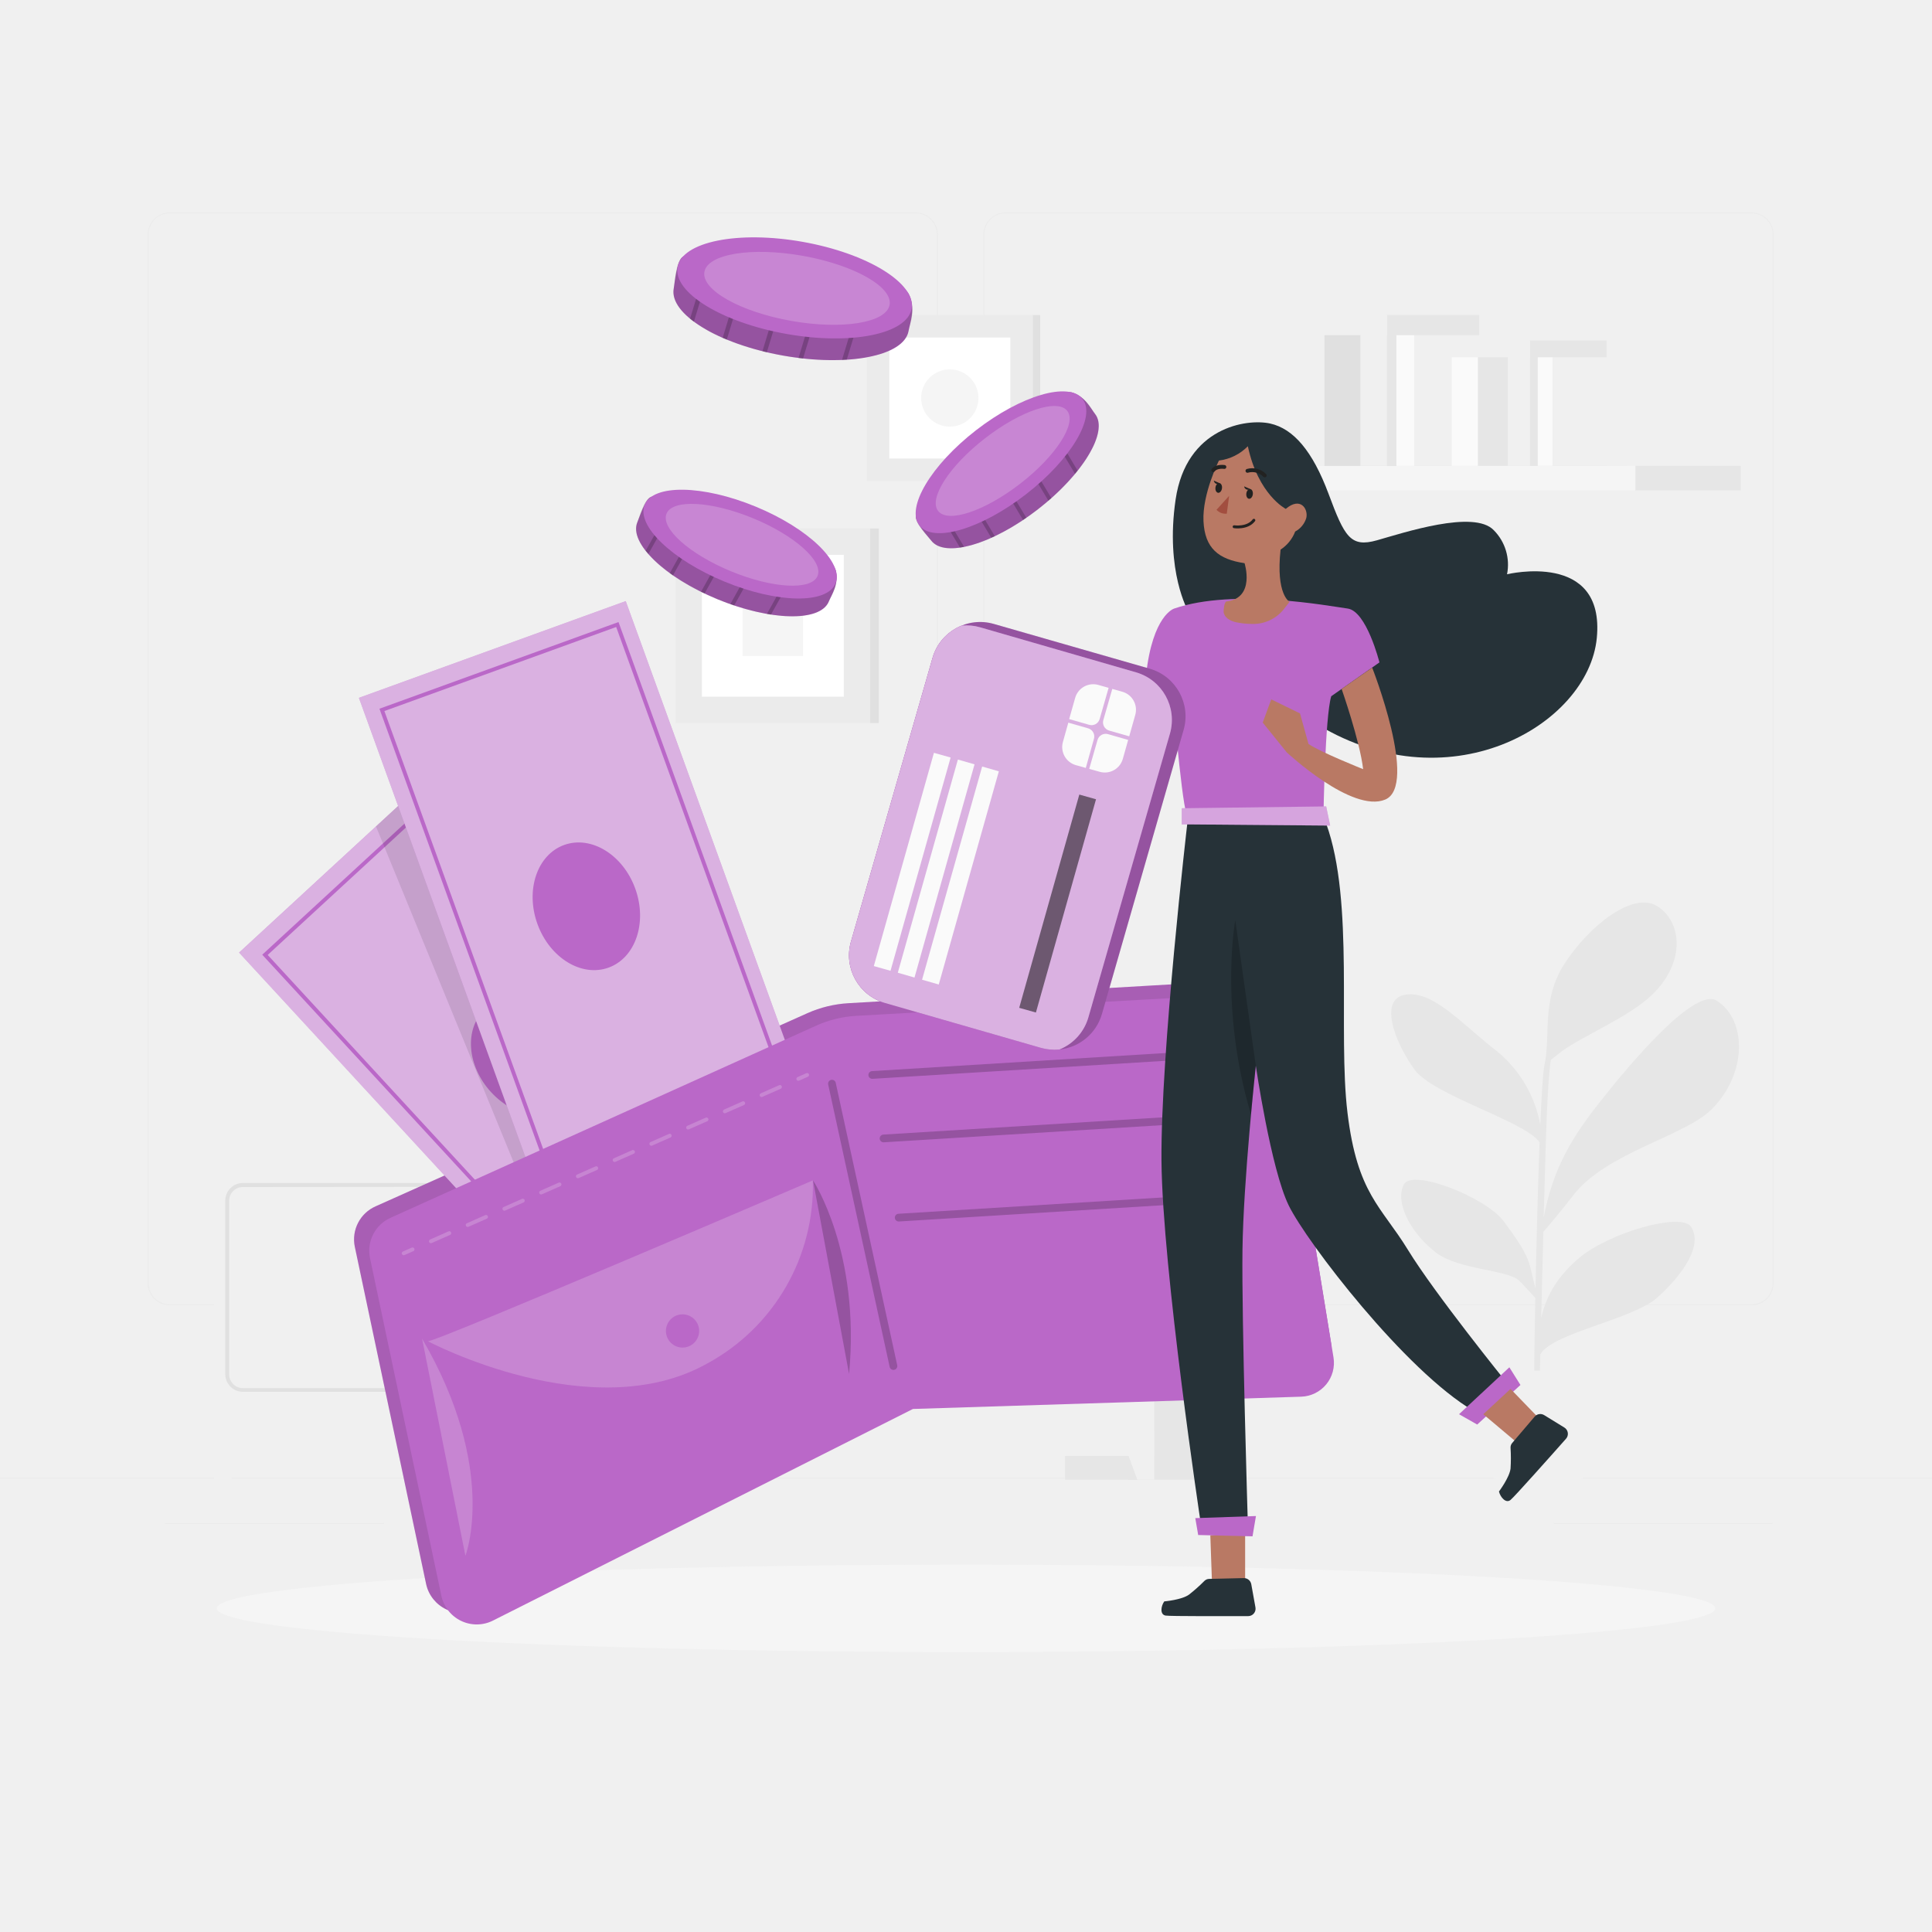
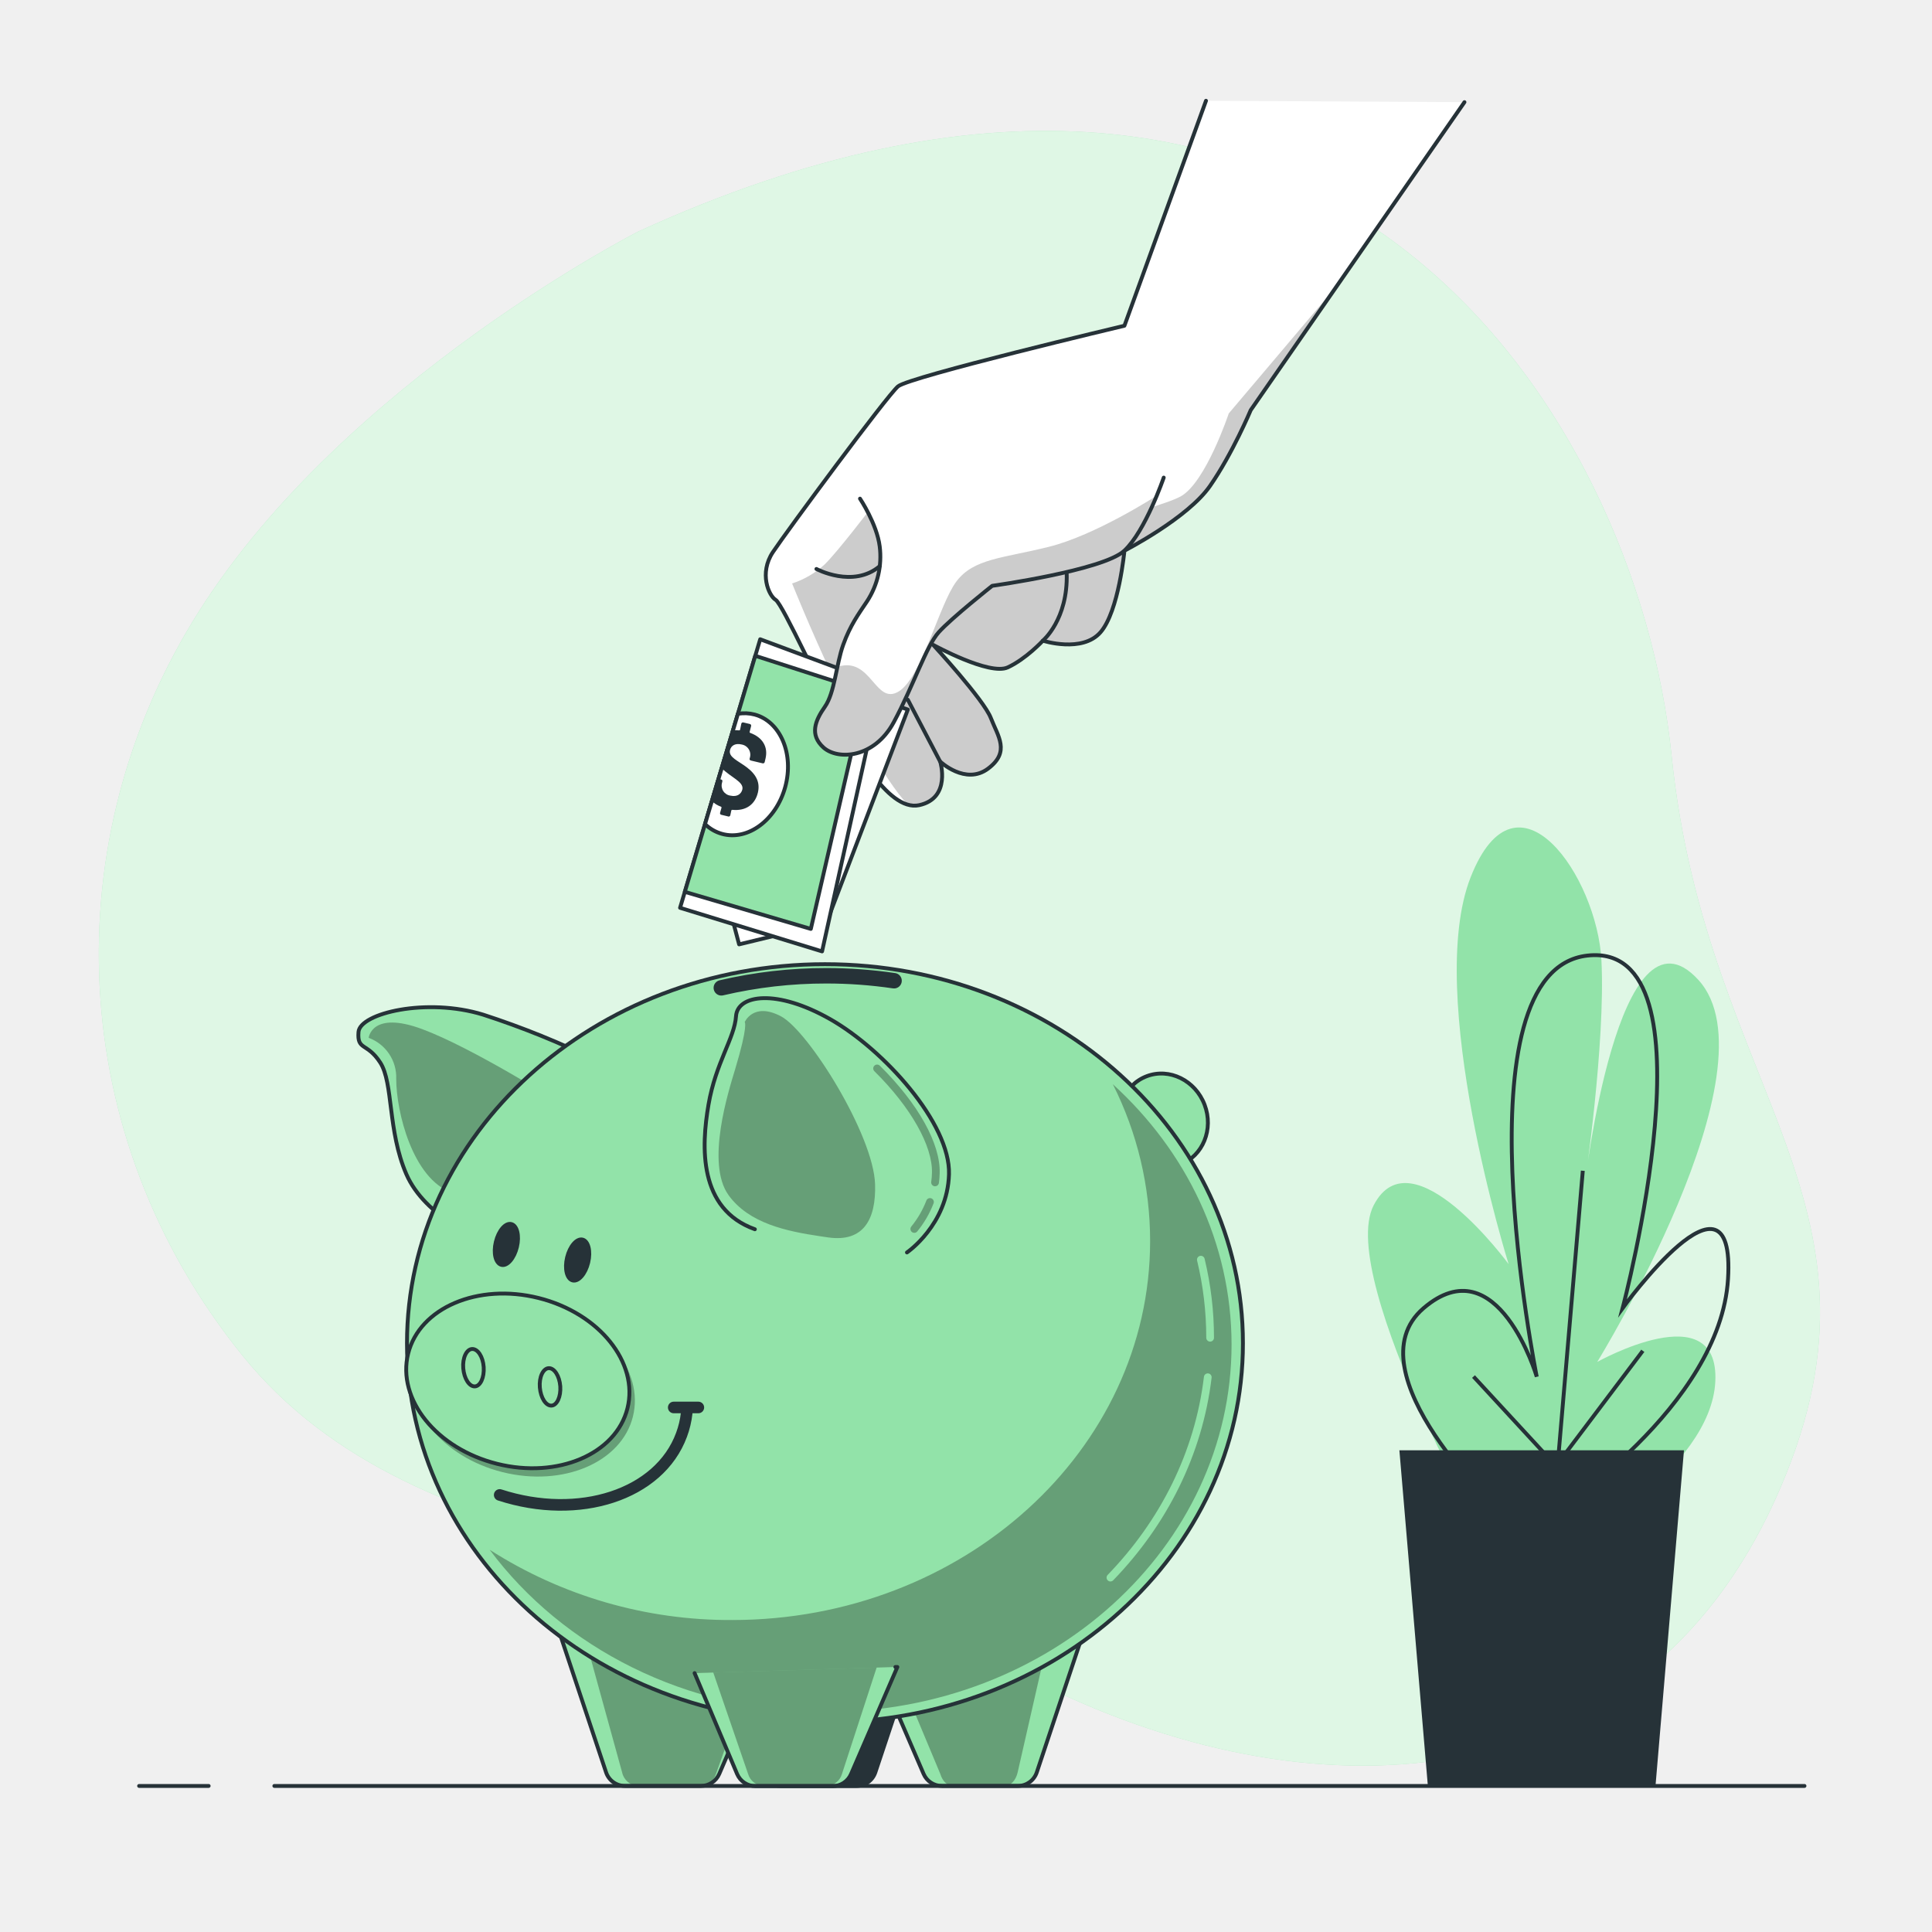
<svg xmlns="http://www.w3.org/2000/svg" viewBox="0 0 500 500">
-   <g id="freepik--background-complete--inject-3">
-     <rect y="382.4" width="500" height="0.25" style="fill:#ebebeb" />
-     <rect x="150.04" y="388.78" width="23.18" height="0.25" style="fill:#ebebeb" />
-     <rect x="402.1" y="394.14" width="56.67" height="0.25" style="fill:#ebebeb" />
-     <rect x="42.72" y="394.14" width="56.67" height="0.25" style="fill:#ebebeb" />
-     <path d="M237,337.8H43.91a5.71,5.71,0,0,1-5.7-5.71V60.66A5.71,5.71,0,0,1,43.91,55H237a5.71,5.71,0,0,1,5.71,5.71h0V332.09A5.71,5.71,0,0,1,237,337.8ZM43.91,55.2a5.46,5.46,0,0,0-5.45,5.46V332.09a5.46,5.46,0,0,0,5.45,5.46H237a5.48,5.48,0,0,0,5.46-5.46V60.66A5.48,5.48,0,0,0,237,55.2Z" style="fill:#ebebeb" />
-     <path d="M453.31,337.8H260.21a5.73,5.73,0,0,1-5.71-5.71V60.66A5.72,5.72,0,0,1,260.21,55h193.1A5.71,5.71,0,0,1,459,60.66V332.09A5.7,5.7,0,0,1,453.31,337.8ZM260.21,55.2a5.48,5.48,0,0,0-5.46,5.46V332.09a5.48,5.48,0,0,0,5.46,5.46h193.1a5.48,5.48,0,0,0,5.46-5.46V60.66a5.48,5.48,0,0,0-5.46-5.46Z" style="fill:#ebebeb" />
-     <rect x="291.98" y="303.03" width="23.09" height="79.91" style="fill:#e6e6e6" />
-     <rect x="275.63" y="303.03" width="23.09" height="79.91" style="fill:#e6e6e6" />
-     <polygon points="294.34 382.94 298.72 382.94 298.72 370.46 289.73 370.46 294.34 382.94" style="fill:#f0f0f0" />
-     <rect x="159.56" y="303.03" width="23.09" height="79.91" style="fill:#e6e6e6" />
-     <rect x="178.83" y="303.03" width="119.9" height="73.77" style="fill:#f0f0f0" />
-     <path d="M291.26,360.2h-47a4.59,4.59,0,0,1-4.57-4.57V310.72a4.57,4.57,0,0,1,4.57-4.56h46.95a4.57,4.57,0,0,1,4.57,4.56v44.91A4.59,4.59,0,0,1,291.26,360.2Zm-47-53a3.56,3.56,0,0,0-3.56,3.54v44.91a3.56,3.56,0,0,0,3.52,3.6h47a3.56,3.56,0,0,0,3.58-3.53v-45a3.54,3.54,0,0,0-3.55-3.54Z" style="fill:#e0e0e0" />
-     <path d="M233.24,360.2h-47a4.59,4.59,0,0,1-4.57-4.57V310.72a4.57,4.57,0,0,1,4.57-4.56h47a4.57,4.57,0,0,1,4.57,4.56h0v44.91a4.58,4.58,0,0,1-4.57,4.57Zm-47-53a3.54,3.54,0,0,0-3.55,3.54v44.91a3.55,3.55,0,0,0,3.55,3.55h47a3.57,3.57,0,0,0,3.56-3.55V310.72a3.56,3.56,0,0,0-3.56-3.54Z" style="fill:#e0e0e0" />
-     <path d="M228.88,320.35a4.41,4.41,0,1,1,4.41-4.42v0A4.42,4.42,0,0,1,228.88,320.35Z" style="fill:#fafafa" />
-     <path d="M248.66,320.35a4.41,4.41,0,1,1,4.38-4.44V316A4.4,4.4,0,0,1,248.66,320.35Z" style="fill:#fafafa" />
-     <polygon points="183.21 382.94 178.82 382.94 178.82 370.46 187.81 370.46 183.21 382.94" style="fill:#f0f0f0" />
-     <rect x="152.21" y="303.03" width="23.09" height="79.91" style="fill:#e6e6e6" />
-     <polygon points="170.91 382.94 175.3 382.94 175.3 370.46 166.31 370.46 170.91 382.94" style="fill:#f0f0f0" />
-     <rect x="55.4" y="303.03" width="119.9" height="73.77" style="fill:#f0f0f0" />
-     <path d="M167.83,360.2h-47a4.57,4.57,0,0,1-4.57-4.57V310.72a4.57,4.57,0,0,1,4.57-4.56h46.95a4.57,4.57,0,0,1,4.57,4.56v44.91A4.57,4.57,0,0,1,167.83,360.2Zm-47-53a3.54,3.54,0,0,0-3.55,3.54v44.91a3.56,3.56,0,0,0,3.52,3.6h47a3.57,3.57,0,0,0,3.59-3.53v-45a3.56,3.56,0,0,0-3.55-3.54Z" style="fill:#e0e0e0" />
-     <path d="M109.81,360.2H62.87a4.57,4.57,0,0,1-4.57-4.57h0V310.72a4.56,4.56,0,0,1,4.57-4.56h46.94a4.56,4.56,0,0,1,4.57,4.56v44.91A4.58,4.58,0,0,1,109.81,360.2Zm-46.94-53a3.54,3.54,0,0,0-3.56,3.54v44.91a3.56,3.56,0,0,0,3.52,3.6h47a3.55,3.55,0,0,0,3.56-3.55v-45a3.54,3.54,0,0,0-3.56-3.54Z" style="fill:#e0e0e0" />
-     <path d="M105.46,320.35a4.41,4.41,0,1,1,4.4-4.42v0A4.4,4.4,0,0,1,105.46,320.35Z" style="fill:#fafafa" />
-     <path d="M125.24,320.35a4.41,4.41,0,1,1,4.38-4.44V316A4.4,4.4,0,0,1,125.24,320.35Z" style="fill:#fafafa" />
-     <polygon points="59.78 382.94 55.4 382.94 55.4 370.46 64.38 370.46 59.78 382.94" style="fill:#f0f0f0" />
-     <rect x="224.32" y="81.52" width="42.96" height="42.96" style="fill:#ebebeb" />
-     <rect x="267.29" y="81.53" width="1.9" height="42.96" style="fill:#e0e0e0" />
-     <rect x="230.15" y="87.35" width="31.32" height="31.32" style="fill:#fff" />
-     <path d="M251.05,108.24h0a7.41,7.41,0,0,1-10.49,0h0a7.42,7.42,0,0,1,0-10.48h0a7.43,7.43,0,0,1,10.49,0h0A7.42,7.42,0,0,1,251.05,108.24Z" style="fill:#f5f5f5" />
-     <rect x="174.83" y="136.76" width="50.37" height="50.37" style="fill:#ebebeb" />
-     <rect x="225.2" y="136.77" width="2.23" height="50.37" style="fill:#e0e0e0" />
-     <rect x="181.66" y="143.59" width="36.72" height="36.72" style="fill:#fff" />
-     <rect x="192.18" y="154.11" width="15.66" height="15.66" style="fill:#f5f5f5" />
-     <rect x="423.23" y="120.56" width="27.27" height="6.37" style="fill:#e6e6e6" />
-     <rect x="310.35" y="120.56" width="112.88" height="6.37" style="fill:#f5f5f5" />
-     <rect x="342.71" y="86.74" width="31.78" height="33.83" style="fill:#e0e0e0" />
-     <rect x="334.57" y="86.74" width="8.14" height="33.83" style="fill:#f0f0f0" />
-     <rect x="358.95" y="81.52" width="23.87" height="39.04" style="fill:#e6e6e6" />
-     <rect x="352.06" y="81.52" width="6.9" height="39.04" style="fill:#f0f0f0" />
-     <rect x="365.99" y="86.74" width="20.13" height="33.83" style="fill:#f0f0f0" />
-     <rect x="361.39" y="86.74" width="4.6" height="33.83" style="fill:#fafafa" />
-     <rect x="382.46" y="92.46" width="26.4" height="28.1" style="fill:#e6e6e6" />
-     <rect x="375.7" y="92.46" width="6.76" height="28.1" style="fill:#fafafa" />
-     <rect x="395.95" y="88.13" width="19.83" height="32.44" style="fill:#e6e6e6" />
-     <rect x="390.22" y="88.13" width="5.73" height="32.44" style="fill:#f0f0f0" />
-     <rect x="401.79" y="92.46" width="19.26" height="28.1" style="fill:#f0f0f0" />
-     <rect x="397.97" y="92.46" width="3.82" height="28.1" style="fill:#fafafa" />
-     <path d="M407.09,309.42c8.54-11.16,28.87-15.31,35.9-22.35,9.2-9.23,9.16-23.08,1.32-28.08-6.8-4.34-29.36,25-31.89,28.3-8.75,11.29-11.28,19.66-12.92,27.77.19-6.89.37-13.23.52-18.11.47-15.93,1.06-21.06,1.34-22.63,1-.78,2.06-1.67,2.7-2.15,5.46-4.07,17.56-8.92,23.61-14.83,8.84-8.64,7.41-19,1.21-22.83-6.47-4-17.93,5.49-24,14.92s-3.48,18.47-5.18,26.24c-.36,1.54-.73,7.37-1.07,15.46a32,32,0,0,0-12.34-19.95c-8.37-6.68-15.6-14.82-22.5-13.77s-3.15,11.82,2.27,19.38c4.86,6.73,28.85,13.45,32.38,18.86-.42,11-.79,24.85-1.05,37.79-1.89-6.68-.59-7.24-8.34-17.5-4.6-6.08-23.5-13.6-25.74-9.4s1.17,12.08,8.3,17.61c5.75,4.46,18.46,4.45,21.47,7.22.69.64,3,3.12,4.26,4.55-.31,15.78-.44,29.71-.29,34.47l1.24.05c-.06-1.23.08-9.26.33-19.89,3.1-5.65,24-9,30.41-14.84,6.74-6.15,11.58-13.33,8.69-18.14-2.41-4-21.38,1.44-29.15,8.08-5.14,4.42-8.28,9.15-9.72,15.49.17-7.24.38-15,.57-22.35C401,317,404.53,312.77,407.09,309.42Z" style="fill:#e6e6e6" />
-     <path d="M408.91,382.73H387.25c-1.19,0-2.21-1.54-2.44-3.68l-1.54-14h29.61l-1.53,14C411.1,381.19,410.09,382.73,408.91,382.73Z" style="fill:#f0f0f0" />
-     <path d="M413.5,370.46H382.65c-.74,0-1.36-1-1.44-2.38l-.63-10.36c-.1-1.59.57-3,1.44-3h32.12c.86,0,1.53,1.39,1.43,3l-.63,10.36C414.87,369.44,414.24,370.46,413.5,370.46Z" style="fill:#f0f0f0" />
-     <g id="freepik--Shadow--inject-62--inject-3">
-       <ellipse id="freepik--path--inject-62--inject-3" cx="250" cy="416.24" rx="193.89" ry="11.32" style="fill:#f5f5f5" />
+   <defs>
+     <clipPath id="freepik--clip-path--inject-10">
+       <path d="M144.23,420.82l12.62,37.86a5.15,5.15,0,0,0,4.89,3.52h19.67a5.14,5.14,0,0,0,4.73-3.11l8.8-20.42" style="fill:#92E3A9;stroke:#263238;stroke-linecap:round;stroke-linejoin:round" />
+     </clipPath>
+     <clipPath id="freepik--clip-path-2--inject-10">
+       <path d="M280.94,420.82l-12.62,37.86a5.15,5.15,0,0,1-4.89,3.52H243.76a5.14,5.14,0,0,1-4.73-3.11l-8.8-20.42" style="fill:#92E3A9;stroke:#263238;stroke-linecap:round;stroke-linejoin:round" />
+     </clipPath>
+     <clipPath id="freepik--clip-path-3--inject-10">
+       <ellipse cx="213.5" cy="347.63" rx="108.17" ry="98.1" style="fill:#92E3A9;stroke:#263238;stroke-linecap:round;stroke-linejoin:round" />
+     </clipPath>
+     <clipPath id="freepik--clip-path-4--inject-10">
+       <path d="M179.76,433l11,26.1a5.16,5.16,0,0,0,4.75,3.15h20a5.17,5.17,0,0,0,4.73-3.1l12-27.73-.52,0" style="fill:#92E3A9;stroke:#263238;stroke-linecap:round;stroke-linejoin:round" />
+     </clipPath>
+     <clipPath id="freepik--clip-path-5--inject-10">
+       <path d="M379,26.44l-55.31,79.69s-4.73,11.28-10.55,19.65S291,142.52,291,142.52s-1.45,15.64-6.18,21.1-14.92,2.19-14.92,2.19-4.37,4.73-9.1,6.91-19.28-5.82-19.28-5.82,13.09,14.19,14.91,18.92,5.1,8.73-.72,13.1-12.38-1.82-12.38-1.82,2.92,9.46-5.45,11.28S220.39,192,216.75,185.82s-14.19-29.48-16-30.57-4.36-6.91-.72-12.37S229.49,102.49,232.4,100,291,84.3,291,84.3l21.11-58.22" style="fill:#fff;stroke:#263238;stroke-linecap:round;stroke-linejoin:round" />
+     </clipPath>
+     <clipPath id="freepik--clip-path-6--inject-10">
+       <path d="M222.57,129.05s4.37,6.55,5.1,12.38a21.16,21.16,0,0,1-3.28,14.19c-2.18,3.27-4.36,6.18-6.18,11.28s-2.18,12.37-4.73,16-4,7.27-.37,10.55,13.1,2.91,18.2-6.55,8.37-19.65,11.64-23.29,13.83-12,13.83-12,28.74-4,34.2-9.09,10.19-18.92,10.19-18.92" style="fill:#fff;stroke:#263238;stroke-linecap:round;stroke-linejoin:round" />
+     </clipPath>
+   </defs>
+   <g id="freepik--background-simple--inject-10">
+     <path d="M165.19,59.92S89.42,98.52,51.63,158,16.83,294,62.75,350.8s133.69,49.34,207.18,85.32,154.57,28.57,189.32-47.66S441.6,283.74,432.6,195.52,344.07-21.88,165.19,59.92Z" style="fill:#92E3A9" />
+     <path d="M165.19,59.92S89.42,98.52,51.63,158,16.83,294,62.75,350.8s133.69,49.34,207.18,85.32,154.57,28.57,189.32-47.66S441.6,283.74,432.6,195.52,344.07-21.88,165.19,59.92Z" style="fill:#fff;opacity:0.7" />
+   </g>
+   <g id="freepik--Plants--inject-10">
+     <path d="M388.25,405.73S345.67,331,355.5,311.94s34.93,15.21,34.93,15.21S368.6,257.45,380.61,227s32.75,0,33.84,21.55-4.37,58.3-4.37,58.3,8.74-76,29.48-53.23-26.2,98.85-26.2,98.85,31.66-17.74,30.56,5.07-38.2,43.09-38.2,43.09" style="fill:#92E3A9" />
+     <path d="M388.61,391.79s-39.4-36.76-20.2-53.23,29.3,17.74,29.3,17.74-21.22-105.19,13.13-109,9.09,91.25,9.09,91.25S449.23,298,447.21,331s-45.46,60.84-45.46,60.84" style="fill:none;stroke:#263238;stroke-miterlimit:10" />
+     <line x1="407.96" y1="385.1" x2="381.34" y2="356.25" style="fill:none;stroke:#263238;stroke-miterlimit:10" />
+     <line x1="402.42" y1="387.32" x2="409.63" y2="302.99" style="fill:none;stroke:#263238;stroke-miterlimit:10" />
+     <line x1="401.31" y1="381.21" x2="425.16" y2="349.59" style="fill:none;stroke:#263238;stroke-miterlimit:10" />
+     <polygon points="435.81 375.33 362.16 375.33 369.53 462.2 428.44 462.2 435.81 375.33" style="fill:#263238" />
+   </g>
+   <g id="freepik--piggy-bank--inject-10">
+     <path d="M154.65,274.59a224.56,224.56,0,0,0-29.62-12c-14.62-4.5-31.87-.38-32.25,4.49S95,269.72,98.41,275s1.87,17.62,6.75,28.87,19.49,16.87,19.49,16.87Z" style="fill:#92E3A9;stroke:#263238;stroke-linecap:round;stroke-linejoin:round" />
+     <path d="M144.9,285.47s-22.5-14.25-35.62-19.13-13.87,2.25-13.87,2.25a10.89,10.89,0,0,1,7.13,10.63c0,8.42,4.21,25.86,14.44,29.46S144.9,285.47,144.9,285.47Z" style="opacity:0.3" />
+     <ellipse cx="301.1" cy="289.96" rx="11.39" ry="12.23" transform="translate(-83.34 125.82) rotate(-20.8)" style="fill:#92E3A9;stroke:#263238;stroke-linecap:round;stroke-linejoin:round" />
+     <path d="M144.23,420.82l12.62,37.86a5.15,5.15,0,0,0,4.89,3.52h19.67a5.14,5.14,0,0,0,4.73-3.11l8.8-20.42" style="fill:#92E3A9" />
+     <g style="clip-path:url(#freepik--clip-path--inject-10)">
+       <path d="M150.56,420.82,161,458.68a4.43,4.43,0,0,0,4.06,3.52h16.31a4.31,4.31,0,0,0,3.92-3.11l7.3-20.42" style="opacity:0.3" />
    </g>
+     <path d="M144.23,420.82l12.62,37.86a5.15,5.15,0,0,0,4.89,3.52h19.67a5.14,5.14,0,0,0,4.73-3.11l8.8-20.42" style="fill:none;stroke:#263238;stroke-linecap:round;stroke-linejoin:round" />
+     <path d="M239.15,420.82l-12.61,37.86a5.15,5.15,0,0,1-4.89,3.52H202a5.14,5.14,0,0,1-4.73-3.11l-8.8-20.42" style="fill:#263238;stroke:#263238;stroke-linecap:round;stroke-linejoin:round" />
+     <path d="M280.94,420.82l-12.62,37.86a5.15,5.15,0,0,1-4.89,3.52H243.76a5.14,5.14,0,0,1-4.73-3.11l-8.8-20.42" style="fill:#92E3A9" />
+     <g style="clip-path:url(#freepik--clip-path-2--inject-10)">
+       <path d="M272,420.82l-8.63,37.86c-.48,2.1-1.82,3.52-3.34,3.52H246.58c-1.4,0-2.67-1.22-3.23-3.11l-8.36-20" style="opacity:0.3" />
+     </g>
+     <path d="M280.94,420.82l-12.62,37.86a5.15,5.15,0,0,1-4.89,3.52H243.76a5.14,5.14,0,0,1-4.73-3.11l-8.8-20.42" style="fill:none;stroke:#263238;stroke-linecap:round;stroke-linejoin:round" />
+     <ellipse cx="213.5" cy="347.63" rx="108.17" ry="98.1" style="fill:#92E3A9" />
+     <g style="clip-path:url(#freepik--clip-path-3--inject-10)">
+       <path d="M288,280.6a90.11,90.11,0,0,1,9.65,40.56c0,54.18-48.43,98.1-108.17,98.1a115.37,115.37,0,0,1-62.75-18.18c18.86,25.31,50.79,42,87,42,58,0,105-42.61,105-95.18C318.67,321.59,306.93,297.82,288,280.6Z" style="opacity:0.3" />
+     </g>
+     <ellipse cx="213.5" cy="347.63" rx="108.17" ry="98.1" style="fill:none;stroke:#263238;stroke-linecap:round;stroke-linejoin:round" />
+     <path d="M312.57,356.43c-2.36,19.76-11.47,37.69-25.19,51.85" style="fill:none;stroke:#92E3A9;stroke-linecap:round;stroke-linejoin:round;stroke-width:2px" />
+     <path d="M310.78,326a86.13,86.13,0,0,1,2.4,20.21" style="fill:none;stroke:#92E3A9;stroke-linecap:round;stroke-linejoin:round;stroke-width:2px" />
+     <path d="M186.68,255.65a118.84,118.84,0,0,1,27.19-3.12,120.08,120.08,0,0,1,17.51,1.28" style="fill:none;stroke:#263238;stroke-linecap:round;stroke-linejoin:round;stroke-width:4px" />
+     <path d="M234.72,324.13s10.5-7.13,10.88-20.25-16.88-32.24-30.75-40.12-24-6.37-24.37-.75-5.25,12-7.12,22.87-2.63,27,12,32.25" style="fill:#92E3A9;stroke:#263238;stroke-linecap:round;stroke-linejoin:round" />
+     <path d="M212.13,319.92l2.15.32c9.22,1.33,12.46-4.69,12.19-13.73-.37-12.75-17.24-39.75-24.37-43.5s-9.37,1.5-9.37,1.5,1,.67-2.51,12.32c-1.62,5.38-7.65,24.14-1.68,32.46C193.82,316.64,203.63,318.65,212.13,319.92Z" style="opacity:0.3" />
+     <path d="M242,307h-.14a1,1,0,0,1-.86-1.13,20,20,0,0,0,.19-2.32c.2-7-5.51-17.05-14.9-26.32a1,1,0,1,1,1.41-1.43c9.92,9.8,15.71,20.19,15.49,27.8a23.93,23.93,0,0,1-.2,2.54A1,1,0,0,1,242,307Z" style="opacity:0.3" />
+     <path d="M236.62,319.06a1,1,0,0,1-.78-1.63,24.58,24.58,0,0,0,3.9-6.72,1,1,0,1,1,1.87.71,26.46,26.46,0,0,1-4.22,7.27A1,1,0,0,1,236.62,319.06Z" style="opacity:0.3" />
+     <ellipse cx="135.41" cy="359.5" rx="22.12" ry="29.25" transform="translate(-246.17 403.88) rotate(-75.99)" style="opacity:0.3" />
+     <ellipse cx="134" cy="357.35" rx="22.12" ry="29.25" transform="translate(-245.15 400.88) rotate(-75.99)" style="fill:#92E3A9;stroke:#263238;stroke-linecap:round;stroke-linejoin:round" />
+     <path d="M125.18,353.8c.18,2.68-.85,4.94-2.29,5s-2.77-2-3-4.68.85-4.95,2.3-5S125,351.11,125.18,353.8Z" style="fill:none;stroke:#263238;stroke-linecap:round;stroke-linejoin:round" />
+     <path d="M145,358.77c.18,2.69-.85,4.94-2.29,5s-2.77-2-3-4.69.85-4.94,2.3-5S144.79,356.08,145,358.77Z" style="fill:none;stroke:#263238;stroke-linecap:round;stroke-linejoin:round" />
+     <path d="M177.71,365.72a23.31,23.31,0,0,1-1.34,5.63c-5.74,15.51-26.52,22.22-47.05,15.54" style="fill:none;stroke:#263238;stroke-linecap:round;stroke-linejoin:round;stroke-width:3px" />
+     <line x1="174.36" y1="364.25" x2="180.73" y2="364.25" style="fill:none;stroke:#263238;stroke-linecap:round;stroke-linejoin:round;stroke-width:3px" />
+     <path d="M133.78,322.73c-.7,2.91-2.49,5-4,4.62s-2.17-3-1.46-5.94,2.49-5,4-4.63S134.49,319.81,133.78,322.73Z" style="fill:#263238;stroke:#263238;stroke-linecap:round;stroke-linejoin:round" />
+     <ellipse cx="149.5" cy="326.09" rx="5.44" ry="2.81" transform="translate(-202.55 395.03) rotate(-76.45)" style="fill:#263238;stroke:#263238;stroke-linecap:round;stroke-linejoin:round" />
+     <path d="M179.76,433l11,26.1a5.16,5.16,0,0,0,4.75,3.15h20a5.17,5.17,0,0,0,4.73-3.1l12-27.73-.52,0" style="fill:#92E3A9" />
+     <g style="clip-path:url(#freepik--clip-path-4--inject-10)">
+       <path d="M203,429.67c-6.34,0-13.72.83-19.69-.55l10.28,29.93a4.33,4.33,0,0,0,3.93,3.15H214a4.31,4.31,0,0,0,3.9-3.1l9.95-30.53-4,.55C211.16,430.5,211.49,429.67,203,429.67Z" style="opacity:0.3" />
+     </g>
+     <path d="M179.76,433l11,26.1a5.16,5.16,0,0,0,4.75,3.15h20a5.17,5.17,0,0,0,4.73-3.1l12-27.73-.52,0" style="fill:none;stroke:#263238;stroke-linecap:round;stroke-linejoin:round" />
  </g>
-   <g id="freepik--Coins--inject-3">
-     <path d="M214.49,155.68c-2.21,5.37-15.22,5-28.85-.62s-22.9-14.53-20.69-19.9c.52-1.24,2-5.89,3.48-6.53,5.08-2.15,14.75,2.68,25.22,7,9.75,4,20.9,6.61,22.63,11.9C217.32,150.75,215.12,154.15,214.49,155.68Z" style="fill:#BA68C8" />
-     <path d="M216.28,147.53c.83,4.21-1,6.23-1.79,8.15s-3.1,3.18-6.33,3.62a11.35,11.35,0,0,1-1.22.14,33.4,33.4,0,0,1-7.41-.39c-.35,0-.7-.11-1.06-.17A58.91,58.91,0,0,1,190,156.7l-1-.34c-1.11-.39-2.25-.82-3.39-1.29s-2.22-1-3.29-1.47l-.92-.44a59.56,59.56,0,0,1-7.27-4.26l-.82-.58a32.65,32.65,0,0,1-5.53-4.94c-.25-.28-.48-.55-.7-.83-2.15-2.72-3-5.32-2.15-7.39.56-1.33,1.76-5.88,3.48-6.54a11.93,11.93,0,0,1,6.47,0l1,.24c5,1.28,11.3,4.13,17.73,6.78,7.58,3.13,16.55,6.38,20.95,10.13a10,10,0,0,1,.75.7A9,9,0,0,1,216.28,147.53Z" style="opacity:0.2" />
-     <g style="opacity:0.2">
-       <path d="M176.38,128l-.46.84-8.12,14.53c-.25-.28-.48-.55-.7-.83l7.8-13.94.61-1.08Z" />
+   <g id="freepik--Hand--inject-10">
+     <path d="M379,26.44l-55.31,79.69s-4.73,11.28-10.55,19.65S291,142.52,291,142.52s-1.45,15.64-6.18,21.1-14.92,2.19-14.92,2.19-4.37,4.73-9.1,6.91-19.28-5.82-19.28-5.82,13.09,14.19,14.91,18.92,5.1,8.73-.72,13.1-12.38-1.82-12.38-1.82,2.92,9.46-5.45,11.28S220.39,192,216.75,185.82s-14.19-29.48-16-30.57-4.36-6.91-.72-12.37S229.49,102.49,232.4,100,291,84.3,291,84.3l21.11-58.22" style="fill:#fff" />
+     <g style="clip-path:url(#freepik--clip-path-5--inject-10)">
+       <path d="M318,107s-6,18-12.5,21.5-43.5,13-58,11S225,132,225,132s-8,10.5-11.5,14a22.93,22.93,0,0,1-8.5,5s17.4,43.71,29.91,57.24a6,6,0,0,0,3,.14c8.37-1.82,5.45-11.28,5.45-11.28s6.55,6.18,12.38,1.82,2.54-8.37.72-13.1S241.5,166.9,241.5,166.9s14.55,8,19.28,5.82,9.1-6.92,9.1-6.92,10.19,3.28,14.92-2.18,6.18-21.1,6.18-21.1,16.37-8.37,22.2-16.74,10.55-19.65,10.55-19.65L346.52,73.3Z" style="opacity:0.2" />
    </g>
-     <g style="opacity:0.2">
-       <path d="M182.52,133.93l-8.37,15-.82-.58,8.32-14.88Z" />
+     <path d="M379,26.44l-55.31,79.69s-4.73,11.28-10.55,19.65S291,142.52,291,142.52s-1.45,15.64-6.18,21.1-14.92,2.19-14.92,2.19-4.37,4.73-9.1,6.91-19.28-5.82-19.28-5.82,13.09,14.19,14.91,18.92,5.1,8.73-.72,13.1-12.38-1.82-12.38-1.82,2.92,9.46-5.45,11.28S220.39,192,216.75,185.82s-14.19-29.48-16-30.57-4.36-6.91-.72-12.37S229.49,102.49,232.4,100,291,84.3,291,84.3l21.11-58.22" style="fill:none;stroke:#263238;stroke-linecap:round;stroke-linejoin:round" />
+     <polygon points="189.83 238.94 191.28 244.4 213.84 238.94 234.95 183.63 221.12 178.9 189.83 238.94" style="fill:#fff;stroke:#263238;stroke-linecap:round;stroke-linejoin:round" />
+     <polygon points="196.74 165.44 228.03 177.09 212.75 246.22 176 234.94 196.74 165.44" style="fill:#fff;stroke:#263238;stroke-linecap:round;stroke-linejoin:round" />
+     <polygon points="177.23 230.81 209.84 240.4 224.03 178.9 195.46 169.72 177.23 230.81" style="fill:#92E3A9;stroke:#263238;stroke-linecap:round;stroke-linejoin:round" />
+     <path d="M195.33,184.93a10.31,10.31,0,0,0-4.35-.2l-8.52,28.55a10.21,10.21,0,0,0,4.41,2.53c6.68,1.84,14-3.59,16.34-12.12S202,186.76,195.33,184.93Z" style="fill:#fff;stroke:#263238;stroke-linecap:round;stroke-linejoin:round" />
+     <path d="M194.12,189.66a.21.21,0,0,1-.12-.23l.38-1.48a.44.44,0,0,0-.36-.59l-1.59-.38a.43.43,0,0,0-.59.36l-.31,1.53a.2.2,0,0,1-.21.15,8,8,0,0,0-1.63,0l-2.91,9.77c2.27,2.36,5.81,3.54,5.34,5.52-.27,1.12-1.29,2-3.08,1.6a2.63,2.63,0,0,1-2.18-3.33l.09-.4c.05-.22-.08-.4-.39-.47l-.61-.15-1.73,5.78a7.18,7.18,0,0,0,2.39,1.44.21.21,0,0,1,.12.24l-.36,1.27a.42.42,0,0,0,.36.59l1.65.4A.43.43,0,0,0,189,211l.27-1.26a.23.23,0,0,1,.22-.16c3.52.37,5.91-1.36,6.65-4.44.58-2.46-.25-4.55-2.82-6.52-2.35-1.78-4.83-2.66-4.4-4.48.3-1.26,1.45-1.84,3-1.47a2.69,2.69,0,0,1,2.13,3.49l-.07.28c0,.17.1.32.41.4l2.93.7a.44.44,0,0,0,.59-.36l.22-.93C198.8,193.32,197.39,190.83,194.12,189.66Z" style="fill:#263238" />
+     <path d="M222.57,129.05s4.37,6.55,5.1,12.38a21.16,21.16,0,0,1-3.28,14.19c-2.18,3.27-4.36,6.18-6.18,11.28s-2.18,12.37-4.73,16-4,7.27-.37,10.55,13.1,2.91,18.2-6.55,8.37-19.65,11.64-23.29,13.83-12,13.83-12,28.74-4,34.2-9.09,10.19-18.92,10.19-18.92" style="fill:#fff" />
+     <g style="clip-path:url(#freepik--clip-path-6--inject-10)">
+       <path d="M299,128.5s-15.5,10-27.5,13-19.5,3-24,9-9,25-15,28.5-7-9-15.5-6.5l-.28.1c-.83,3.9-1.56,7.9-3.24,10.31-2.55,3.64-4,7.27-.37,10.55s13.1,2.91,18.2-6.55,8.37-19.65,11.64-23.29,13.83-12,13.83-12,28.74-4,34.2-9.09c3.3-3.08,6.33-9.34,8.21-13.82Z" style="opacity:0.2" />
    </g>
-     <g style="opacity:0.2">
-       <path d="M197.91,142.53,190,156.7l-1-.34L197,142Z" />
-     </g>
-     <g style="opacity:0.2">
-       <path d="M190.75,138.53l-8.41,15.07-.92-.44L189.88,138Z" />
-     </g>
-     <g style="opacity:0.2">
-       <path d="M207.24,145.27l-7.71,13.78c-.35,0-.7-.11-1.06-.17l7.89-14.11Z" />
-     </g>
-     <path d="M216.22,151c-2.21,5.37-15.06,5.16-28.7-.47s-22.9-14.53-20.68-19.9,15.06-5.15,28.7.47S218.43,145.6,216.22,151Z" style="fill:#BA68C8" />
-     <path d="M211.58,149.05c-1.56,3.79-11.58,3.26-22.37-1.19s-18.27-11.14-16.71-14.93,11.58-3.26,22.38,1.19S213.15,145.26,211.58,149.05Z" style="fill:#fff;opacity:0.2" />
-     <path d="M283.41,107.14c3.56,4.59-3.22,15.7-14.89,24.73s-24,12.63-27.55,8c-.82-1.06-4.14-4.61-3.94-6.27.67-5.47,9.66-11.45,18.62-18.39,8.34-6.46,16.13-14.84,21.58-13.71C280.54,102.23,282.4,105.84,283.41,107.14Z" style="fill:#BA68C8" />
-     <path d="M277.23,101.54c4.07,1.38,4.91,4,6.18,5.6s1.22,4.27,0,7.3c-.14.37-.31.74-.49,1.12a33.12,33.12,0,0,1-4,6.24c-.21.28-.44.55-.67.83a58.73,58.73,0,0,1-6.12,6.28l-.77.67c-.89.77-1.83,1.54-2.8,2.29s-1.94,1.46-2.92,2.13c-.27.2-.56.39-.83.58a58.57,58.57,0,0,1-7.32,4.18c-.31.16-.61.29-.9.43a33,33,0,0,1-7.05,2.34c-.36.08-.71.14-1.06.19-3.43.51-6.11,0-7.48-1.81-.88-1.14-4.23-4.45-3.94-6.26a11.79,11.79,0,0,1,3.21-5.63c.22-.25.46-.5.71-.76,3.61-3.74,9.2-7.75,14.7-12,6.49-5,13.77-11.19,19.2-13.13a10.2,10.2,0,0,1,1-.31A9.43,9.43,0,0,1,277.23,101.54Z" style="opacity:0.2" />
-     <g style="opacity:0.2">
-       <path d="M240.45,126.44l.5.82,8.56,14.27c-.36.08-.71.14-1.06.19L240.24,128,239.6,127Z" />
-     </g>
-     <g style="opacity:0.2">
-       <path d="M248.64,124.06l8.82,14.7c-.31.16-.61.29-.9.43l-8.78-14.62Z" />
-     </g>
-     <g style="opacity:0.2">
-       <path d="M263.75,115l8.35,13.92-.77.67-8.44-14.08Z" />
-     </g>
-     <g style="opacity:0.2">
-       <path d="M256.73,119.21,265.61,134c-.27.2-.56.39-.83.58l-8.92-14.86Z" />
-     </g>
-     <g style="opacity:0.2">
-       <path d="M270.77,108.25l8.12,13.55c-.21.28-.44.55-.67.83l-8.31-13.86Z" />
-     </g>
-     <ellipse cx="259.06" cy="119.65" rx="26.71" ry="10.51" transform="translate(-19.02 183.68) rotate(-37.76)" style="fill:#BA68C8" />
-     <ellipse cx="259.5" cy="119.31" rx="21.14" ry="7.43" transform="translate(-18.72 183.87) rotate(-37.76)" style="fill:#fff;opacity:0.2" />
-     <path d="M235.14,85.64C234,92.22,219.24,95,202.52,92s-29.33-10.73-28.16-17.31c.27-1.53.74-7.1,2.31-8.21,5.19-3.66,17.25-.6,30.09,1.68,12,2.13,25.13,2.3,28.38,7.83C237.11,79.39,235.47,83.76,235.14,85.64Z" style="fill:#BA68C8" />
-     <path d="M235.14,76c2,4.54.41,7.25,0,9.61s-2.7,4.33-6.22,5.63c-.43.17-.88.31-1.34.45a38.69,38.69,0,0,1-8.44,1.39c-.41,0-.81,0-1.23.07a68.73,68.73,0,0,1-10.08-.37l-1.17-.15c-1.35-.17-2.74-.37-4.13-.62s-2.74-.53-4.07-.84c-.38-.08-.76-.18-1.14-.27a66.94,66.94,0,0,1-9.22-3c-.37-.14-.72-.3-1.07-.44a38.07,38.07,0,0,1-7.44-4.21c-.35-.25-.67-.5-1-.76-3.1-2.53-4.69-5.25-4.24-7.78.3-1.64.54-7,2.3-8.21s4.28-1.59,7.28-1.6h1.2c6,.2,13.73,1.87,21.62,3.27,9.3,1.66,20.19,3.11,26.05,6.25a11,11,0,0,1,1,.6A10.64,10.64,0,0,1,235.14,76Z" style="opacity:0.2" />
-     <g style="opacity:0.2">
-       <path d="M185.46,63.88l-.32,1.05-5.56,18.34c-.35-.25-.67-.5-1-.76l5.34-17.59.42-1.37Z" />
-     </g>
-     <g style="opacity:0.2">
-       <path d="M193.82,69l-5.73,18.89c-.37-.14-.72-.3-1.07-.44l5.7-18.8Z" />
-     </g>
-     <g style="opacity:0.2">
-       <path d="M213.25,74.92l-5.43,17.89-1.17-.15,5.49-18.08Z" />
-     </g>
-     <g style="opacity:0.2">
-       <path d="M204.22,72.18l-5.77,19c-.38-.08-.76-.18-1.14-.27l5.8-19.09Z" />
-     </g>
-     <g style="opacity:0.2">
-       <path d="M224.42,75.7l-5.29,17.41c-.41,0-.81,0-1.23.07l5.41-17.81Z" />
-     </g>
-     <ellipse cx="205.64" cy="74.52" rx="12.1" ry="30.76" transform="translate(96.24 263.91) rotate(-79.91)" style="fill:#BA68C8" />
-     <ellipse cx="206.27" cy="74.63" rx="8.55" ry="24.34" transform="translate(96.65 264.63) rotate(-79.91)" style="fill:#fff;opacity:0.2" />
+     <path d="M222.57,129.05s4.37,6.55,5.1,12.38a21.16,21.16,0,0,1-3.28,14.19c-2.18,3.27-4.36,6.18-6.18,11.28s-2.18,12.37-4.73,16-4,7.27-.37,10.55,13.1,2.91,18.2-6.55,8.37-19.65,11.64-23.29,13.83-12,13.83-12,28.74-4,34.2-9.09,10.19-18.92,10.19-18.92" style="fill:none;stroke:#263238;stroke-linecap:round;stroke-linejoin:round" />
+     <path d="M211.29,147.25s9.47,5.09,16.38-.73" style="fill:none;stroke:#263238;stroke-linecap:round;stroke-linejoin:round" />
+     <line x1="243.31" y1="197.1" x2="234.95" y2="181.09" style="fill:none;stroke:#263238;stroke-linecap:round;stroke-linejoin:round" />
+     <path d="M269.88,165.81s6.55-5.46,6.18-17.47" style="fill:none;stroke:#263238;stroke-linecap:round;stroke-linejoin:round" />
  </g>
-   <g id="freepik--Wallet--inject-3">
-     <path d="M322.44,253.63l-102.91,6A30.32,30.32,0,0,0,209,262.19l-111.78,50a9.36,9.36,0,0,0-5.4,10.46L110.29,410a9.45,9.45,0,0,0,13.5,6.38l110.33-55.08L336,357.89a8.83,8.83,0,0,0,8.49-10.18l-13.63-83.64C330.15,259.75,326.87,253.5,322.44,253.63Z" style="fill:#BA68C8" />
-     <path d="M322.44,253.63l-102.91,6A30.32,30.32,0,0,0,209,262.19l-111.78,50a9.36,9.36,0,0,0-5.4,10.46L110.29,410a9.45,9.45,0,0,0,13.5,6.38l110.33-55.08L336,357.89a8.83,8.83,0,0,0,8.49-10.18l-13.63-83.64C330.15,259.75,326.87,253.5,322.44,253.63Z" style="opacity:0.1" />
-     <rect x="100.6" y="202.73" width="73.45" height="142.99" transform="translate(-149.5 165.66) rotate(-42.67)" style="fill:#BA68C8" />
-     <polygon points="212.78 301.9 158.77 351.68 61.87 246.55 97.31 213.88 115.88 196.76 118.97 200.12 212.78 301.9" style="fill:#fafafa;opacity:0.5" />
-     <rect x="105.32" y="207.45" width="64.81" height="133.75" transform="translate(-149.47 165.96) rotate(-42.67)" style="fill:none;stroke:#BA68C8;stroke-miterlimit:10" />
-     <ellipse cx="137" cy="273.55" rx="13.46" ry="16.88" transform="translate(-149.13 165.27) rotate(-42.67)" style="fill:#BA68C8" />
-     <polygon points="158.2 309.01 139.01 315.64 97.31 213.88 115.88 196.76 118.97 200.12 158.2 309.01" style="opacity:0.1" />
-     <rect x="115.05" y="163.81" width="73.45" height="142.99" transform="translate(-71.11 65.82) rotate(-19.93)" style="fill:#BA68C8" />
-     <rect x="115.05" y="163.81" width="73.45" height="142.99" transform="translate(-71.11 65.82) rotate(-19.93)" style="fill:#fafafa;opacity:0.5" />
-     <rect x="119.69" y="168.68" width="64.81" height="133.75" transform="translate(-71.18 65.94) rotate(-19.93)" style="fill:none;stroke:#BA68C8;stroke-miterlimit:10" />
-     <ellipse cx="151.74" cy="234.56" rx="13.46" ry="16.88" transform="translate(-70.86 65.76) rotate(-19.93)" style="fill:#BA68C8" />
-     <path d="M323.11,257.18l-101.5,5.72a29.06,29.06,0,0,0-10.41,2.55L101.06,315.17a9.35,9.35,0,0,0-5.3,10.44L114.23,413a9.35,9.35,0,0,0,13.34,6.41l108.7-54.77,100.48-3.18a8.75,8.75,0,0,0,8.36-10.15l-13.67-83.63C330.73,263.32,327.49,257.06,323.11,257.18Z" style="fill:#BA68C8" />
-     <line x1="225.74" y1="278.2" x2="312.83" y2="272.84" style="fill:none;stroke:#000;stroke-linecap:round;stroke-linejoin:round;stroke-width:2px;opacity:0.2" />
-     <line x1="215.31" y1="280.45" x2="231.22" y2="353.53" style="fill:none;stroke:#000;stroke-linecap:round;stroke-linejoin:round;stroke-width:2px;opacity:0.2" />
-     <path d="M109.23,346.43l11.22,56.21S129.05,380.34,109.23,346.43Z" style="fill:#fafafa;opacity:0.2" />
-     <path d="M110.7,347.09c.39,1,99.66-41.6,99.66-41.6A52.24,52.24,0,0,1,183,352.89C153.12,369.64,110.7,347.09,110.7,347.09Z" style="fill:#fafafa;opacity:0.2" />
-     <circle cx="176.64" cy="344.45" r="4.3" style="fill:#BA68C8" />
-     <path d="M210.41,305.49s12.31,18.53,9.33,50.09" style="opacity:0.2" />
-     <g style="opacity:0.2">
-       <line x1="104.48" y1="324.35" x2="106.77" y2="323.34" style="fill:none;stroke:#fafafa;stroke-linecap:round;stroke-linejoin:round" />
-       <line x1="111.52" y1="321.24" x2="204.22" y2="280.26" style="fill:none;stroke:#fafafa;stroke-linecap:round;stroke-linejoin:round;stroke-dasharray:5.198,5.198" />
-       <line x1="206.6" y1="279.21" x2="208.88" y2="278.2" style="fill:none;stroke:#fafafa;stroke-linecap:round;stroke-linejoin:round" />
-     </g>
-     <line x1="228.66" y1="294.63" x2="315.75" y2="289.26" style="fill:none;stroke:#000;stroke-linecap:round;stroke-linejoin:round;stroke-width:2px;opacity:0.2" />
-     <line x1="232.58" y1="315.12" x2="319.67" y2="309.75" style="fill:none;stroke:#000;stroke-linecap:round;stroke-linejoin:round;stroke-width:2px;opacity:0.2" />
-   </g>
-   <g id="freepik--Character--inject-3">
-     <path d="M300.58,169.56s-2.19,23.33-10.86,25.34a26.16,26.16,0,0,1-16-1.6l-7.05-5.42-3.44,12s3.76,5.11,11.61,1.57c0,0,14,6.16,21.74,0s10.22-23.06,10.22-23.06Z" style="fill:#b97964" />
-     <path d="M307.55,158.26s-6.05-10.31-3.3-29,18.42-21,24.47-19.65,11,7.16,15.12,18.22,5.64,13.94,12.51,12,25.15-8,30.24-2.61a12.64,12.64,0,0,1,3.43,11.4s25.43-6.18,23.23,16.5-38.9,43.85-73.81,21.44S307.55,158.26,307.55,158.26Z" style="fill:#263238" />
-     <path d="M307.27,213.15s-6.91,59.43-6.68,87.3S310.72,394,310.72,394h12.21s-1.61-52.52-1.38-70.49S325,275.81,325,275.81s3.91,26.72,8.52,36.16,30.18,42.85,47.92,53.22l8.29-7.61s-18.43-22.8-25.34-34.09S351.27,309,348.73,288s1.85-54.59-5.52-74.86Z" style="fill:#263238" />
-     <path d="M325,275.81l-5.31-37.67s-4.19,22.64,4.06,50.29Z" style="opacity:0.2" />
-     <polygon points="313.23 397.33 313.64 409 321.83 409.68 322.24 408.59 322.24 396.51 313.23 397.33" style="fill:#b97964" />
-     <polygon points="309.34 392.89 310.09 397.26 324.15 397.6 325.04 392.35 309.34 392.89" style="fill:#BA68C8" />
-     <polygon points="377.59 366 390.62 353.86 393.49 358.43 382.3 368.67 377.59 366" style="fill:#BA68C8" />
-     <polygon points="383.87 366 392.47 373.24 397.99 366.75 390.93 359.45 383.87 366" style="fill:#b97964" />
-     <path d="M399.66,366.25l5.2,3.2a1.91,1.91,0,0,1,.43,2.89c-3.77,4.26-13.4,15.08-14.36,15.84-1.19,1-2.63-.68-3-2.18,0,0,2.73-3.62,3-5.94a42.48,42.48,0,0,0,0-5.38,1.77,1.77,0,0,1,.42-1.23l5.81-6.82A1.92,1.92,0,0,1,399.66,366.25Z" style="fill:#263238" />
-     <path d="M323.83,410l1.08,6a1.91,1.91,0,0,1-1.87,2.25c-5.69,0-20.17.06-21.38-.14-1.51-.25-1.24-2.41-.35-3.67,0,0,4.51-.38,6.4-1.75a43.19,43.19,0,0,0,4-3.56,1.79,1.79,0,0,1,1.2-.51l8.95-.21A1.93,1.93,0,0,1,323.83,410Z" style="fill:#263238" />
-     <path d="M344.52,180.19,357,171.43s-3.32-13.28-8.24-13.94-29.34-5.31-44.87,0c0,0-5.58,1.59-7.3,17.26l6.64,2.12s2.38,29.34,3.85,33.86h35.44S342.92,185.5,344.52,180.19Z" style="fill:#BA68C8" />
-     <path d="M347.21,178.3s4.73,13.5,5.57,20.76c0,0-11.24-4.48-14.14-6.53l-2.2-7.9L329,181,326.79,187,333,194.7s16.93,15.84,25.51,12.22-3.39-34.14-3.39-34.14Z" style="fill:#b97964" />
-     <path d="M315.46,119.19s-4.33,8.64-4,15.67,3.88,9.9,10.63,10.89c0,0,2.88,9-4.68,9.91-.58.07-.78,2.36-.74,2.73.2,1.46,1.65,2.26,3,2.6a20.3,20.3,0,0,0,4.33.48,10.09,10.09,0,0,0,8.07-3.59c.16-.19,1.68-2.13,1.68-2.13s-3.61-1.79-2.34-13.51a9.73,9.73,0,0,0,3.78-4.68,5.88,5.88,0,0,0,2.88-3.52c.54-2.34-1.53-5.58-5.31-2.34,0,0-7.12-3.6-9.82-16.21A12.63,12.63,0,0,1,315.46,119.19Z" style="fill:#b97964" />
-     <path d="M317.49,132.94l.61-4.62-3.27,3.62A3.22,3.22,0,0,0,317.49,132.94Z" style="fill:#a24e3f" />
-     <path d="M319.39,136.32s3.45.53,5.11-1.68" style="fill:none;stroke:#222221;stroke-linecap:round;stroke-linejoin:round;stroke-width:0.75px" />
-     <path d="M322.84,121.85a4.52,4.52,0,0,1,4.47,1.19" style="fill:none;stroke:#222221;stroke-linecap:round;stroke-linejoin:round" />
-     <path d="M316.87,120.85s-2-.31-2.89.82" style="fill:none;stroke:#222221;stroke-linecap:round;stroke-linejoin:round" />
-     <path d="M324.23,127.93c-.09.7-.54,1.21-1,1.15s-.77-.67-.68-1.37.54-1.21,1-1.15S324.32,127.23,324.23,127.93Z" style="fill:#222221" />
-     <ellipse cx="315.43" cy="126.29" rx="1.27" ry="0.85" transform="translate(149.54 422.81) rotate(-82.6)" style="fill:#222221" />
-     <path d="M323.56,126.56l-1.58-.69A1,1,0,0,0,323.56,126.56Z" style="fill:#222221" />
-     <path d="M315.72,125.08l-1.58-.69A1,1,0,0,0,315.72,125.08Z" style="fill:#222221" />
-     <polygon points="305.84 209.17 305.84 213.34 344.24 213.66 343.21 208.7 305.84 209.17" style="fill:#BA68C8" />
-     <polygon points="305.84 209.17 305.84 213.34 344.24 213.66 343.21 208.7 305.84 209.17" style="fill:#fff;opacity:0.4" />
-   </g>
-   <g id="freepik--Card--inject-3">
-     <path d="M306.31,188.93l-21.12,73.46a12.8,12.8,0,0,1-11,9.22,13.06,13.06,0,0,1-4.82-.44L229,259.56a12.83,12.83,0,0,1-8.78-15.85l21.13-73.48a12.82,12.82,0,0,1,15.84-8.76l40.4,11.6A12.82,12.82,0,0,1,306.31,188.93Z" style="fill:#BA68C8" />
-     <path d="M306.31,188.93l-21.12,73.46a12.8,12.8,0,0,1-11,9.22,13.06,13.06,0,0,1-4.82-.44L229,259.56a12.83,12.83,0,0,1-8.78-15.85l21.13-73.48a12.82,12.82,0,0,1,15.84-8.76l40.4,11.6A12.82,12.82,0,0,1,306.31,188.93Z" style="opacity:0.2" />
-     <path d="M302.8,189.8l-21.12,73.47a12.77,12.77,0,0,1-7.51,8.34,13.06,13.06,0,0,1-4.82-.44L229,259.56a12.83,12.83,0,0,1-8.78-15.85l21.13-73.48a12.74,12.74,0,0,1,7.51-8.32,12.65,12.65,0,0,1,4.82.44L294,174A12.82,12.82,0,0,1,302.8,189.8Z" style="fill:#BA68C8" />
-     <path d="M302.8,189.8l-21.12,73.47a12.77,12.77,0,0,1-7.51,8.34,13.06,13.06,0,0,1-4.82-.44L229,259.56a12.83,12.83,0,0,1-8.78-15.85l21.13-73.48a12.74,12.74,0,0,1,7.51-8.32,12.65,12.65,0,0,1,4.82.44L294,174A12.82,12.82,0,0,1,302.8,189.8Z" style="fill:#fafafa;opacity:0.5" />
-     <rect x="233.85" y="194.35" width="4.49" height="57.34" transform="translate(69.34 -55.67) rotate(15.74)" style="fill:#fafafa" />
-     <polygon points="236.67 252.99 232.35 251.74 247.9 196.57 252.21 197.81 236.67 252.99" style="fill:#fafafa" />
-     <polygon points="242.95 254.79 238.63 253.55 254.18 198.38 258.5 199.62 242.95 254.79" style="fill:#fafafa" />
-     <rect x="271.48" y="205.16" width="4.49" height="57.34" transform="translate(73.68 -65.48) rotate(15.74)" style="opacity:0.5" />
-     <path d="M283.1,191.25,281,198.74l-2.56-.72a4.87,4.87,0,0,1-3.36-6l1.4-5,5.17,1.48A2.2,2.2,0,0,1,283.1,191.25Z" style="fill:#fafafa" />
-     <path d="M281.87,187.58l-5.17-1.48,1.55-5.48a4.86,4.86,0,0,1,6-3.36l2.66.75-2.32,8.07A2.17,2.17,0,0,1,281.87,187.58Z" style="fill:#fafafa" />
-     <path d="M286.77,190l5.2,1.49-1.38,4.89a4.84,4.84,0,0,1-6,3.36l-2.7-.76,2.15-7.48A2.19,2.19,0,0,1,286.77,190Z" style="fill:#fafafa" />
-     <path d="M293.81,185l-1.57,5.56-5.2-1.49a2.2,2.2,0,0,1-1.5-2.71l2.32-8.07,2.59.73A4.85,4.85,0,0,1,293.81,185Z" style="fill:#fafafa" />
+   <g id="freepik--Floor--inject-10">
+     <line x1="71" y1="462.2" x2="467" y2="462.2" style="fill:none;stroke:#263238;stroke-linecap:round;stroke-linejoin:round" />
+     <line x1="36" y1="462.2" x2="54" y2="462.2" style="fill:none;stroke:#263238;stroke-linecap:round;stroke-linejoin:round" />
  </g>
</svg>
